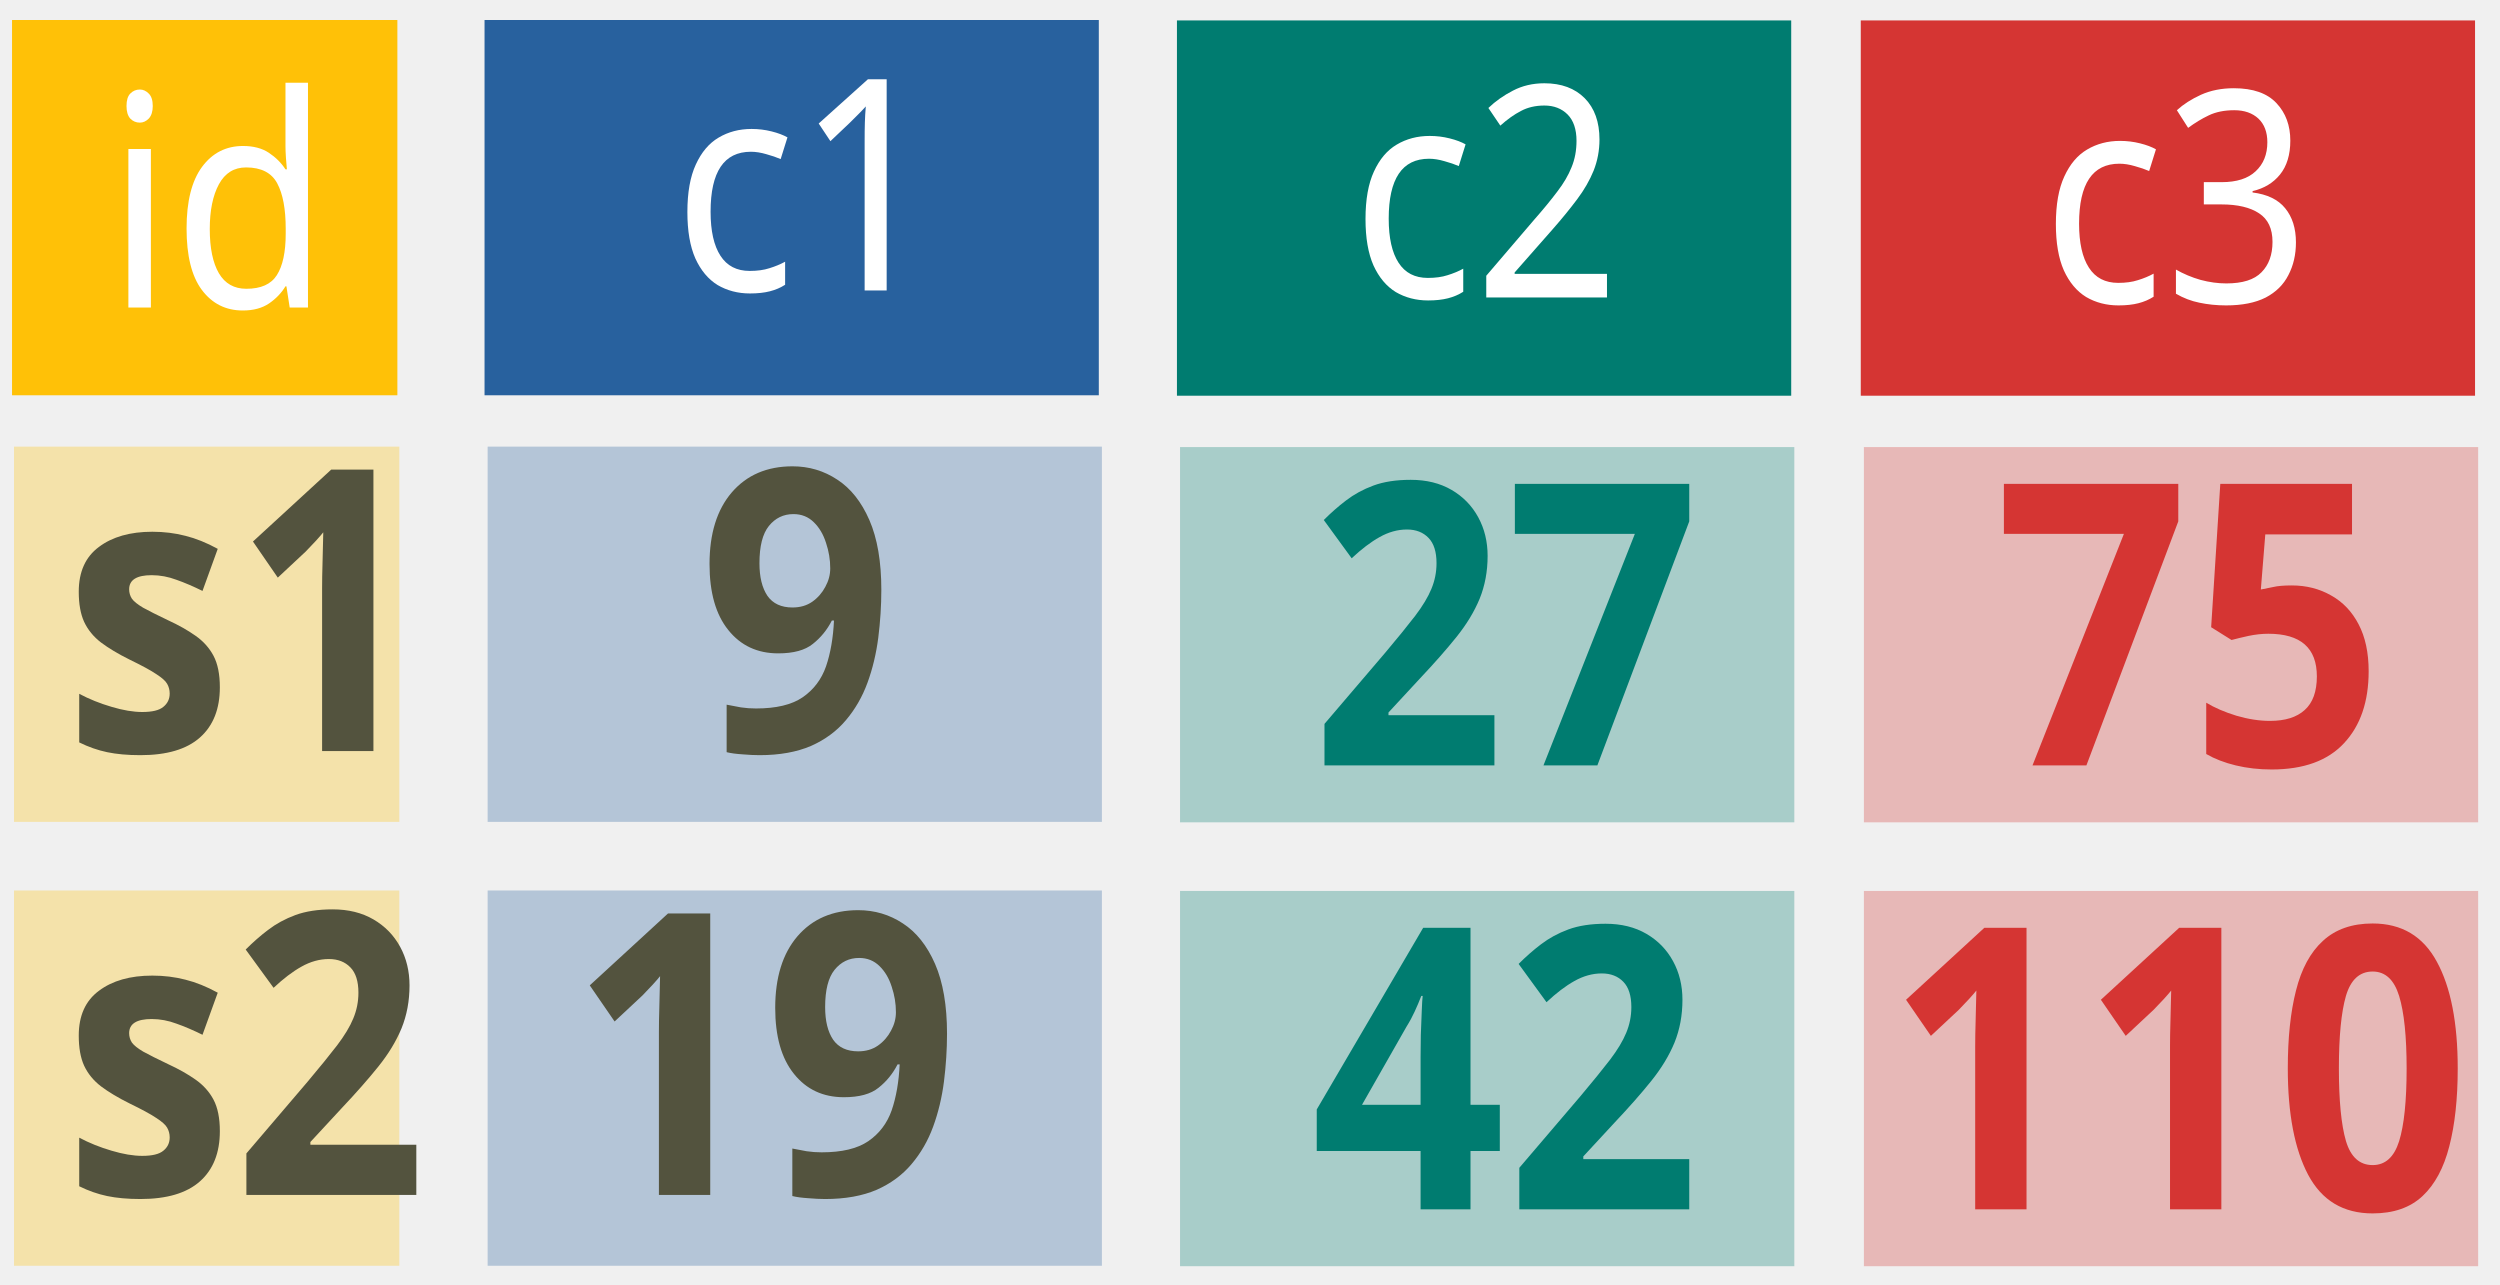
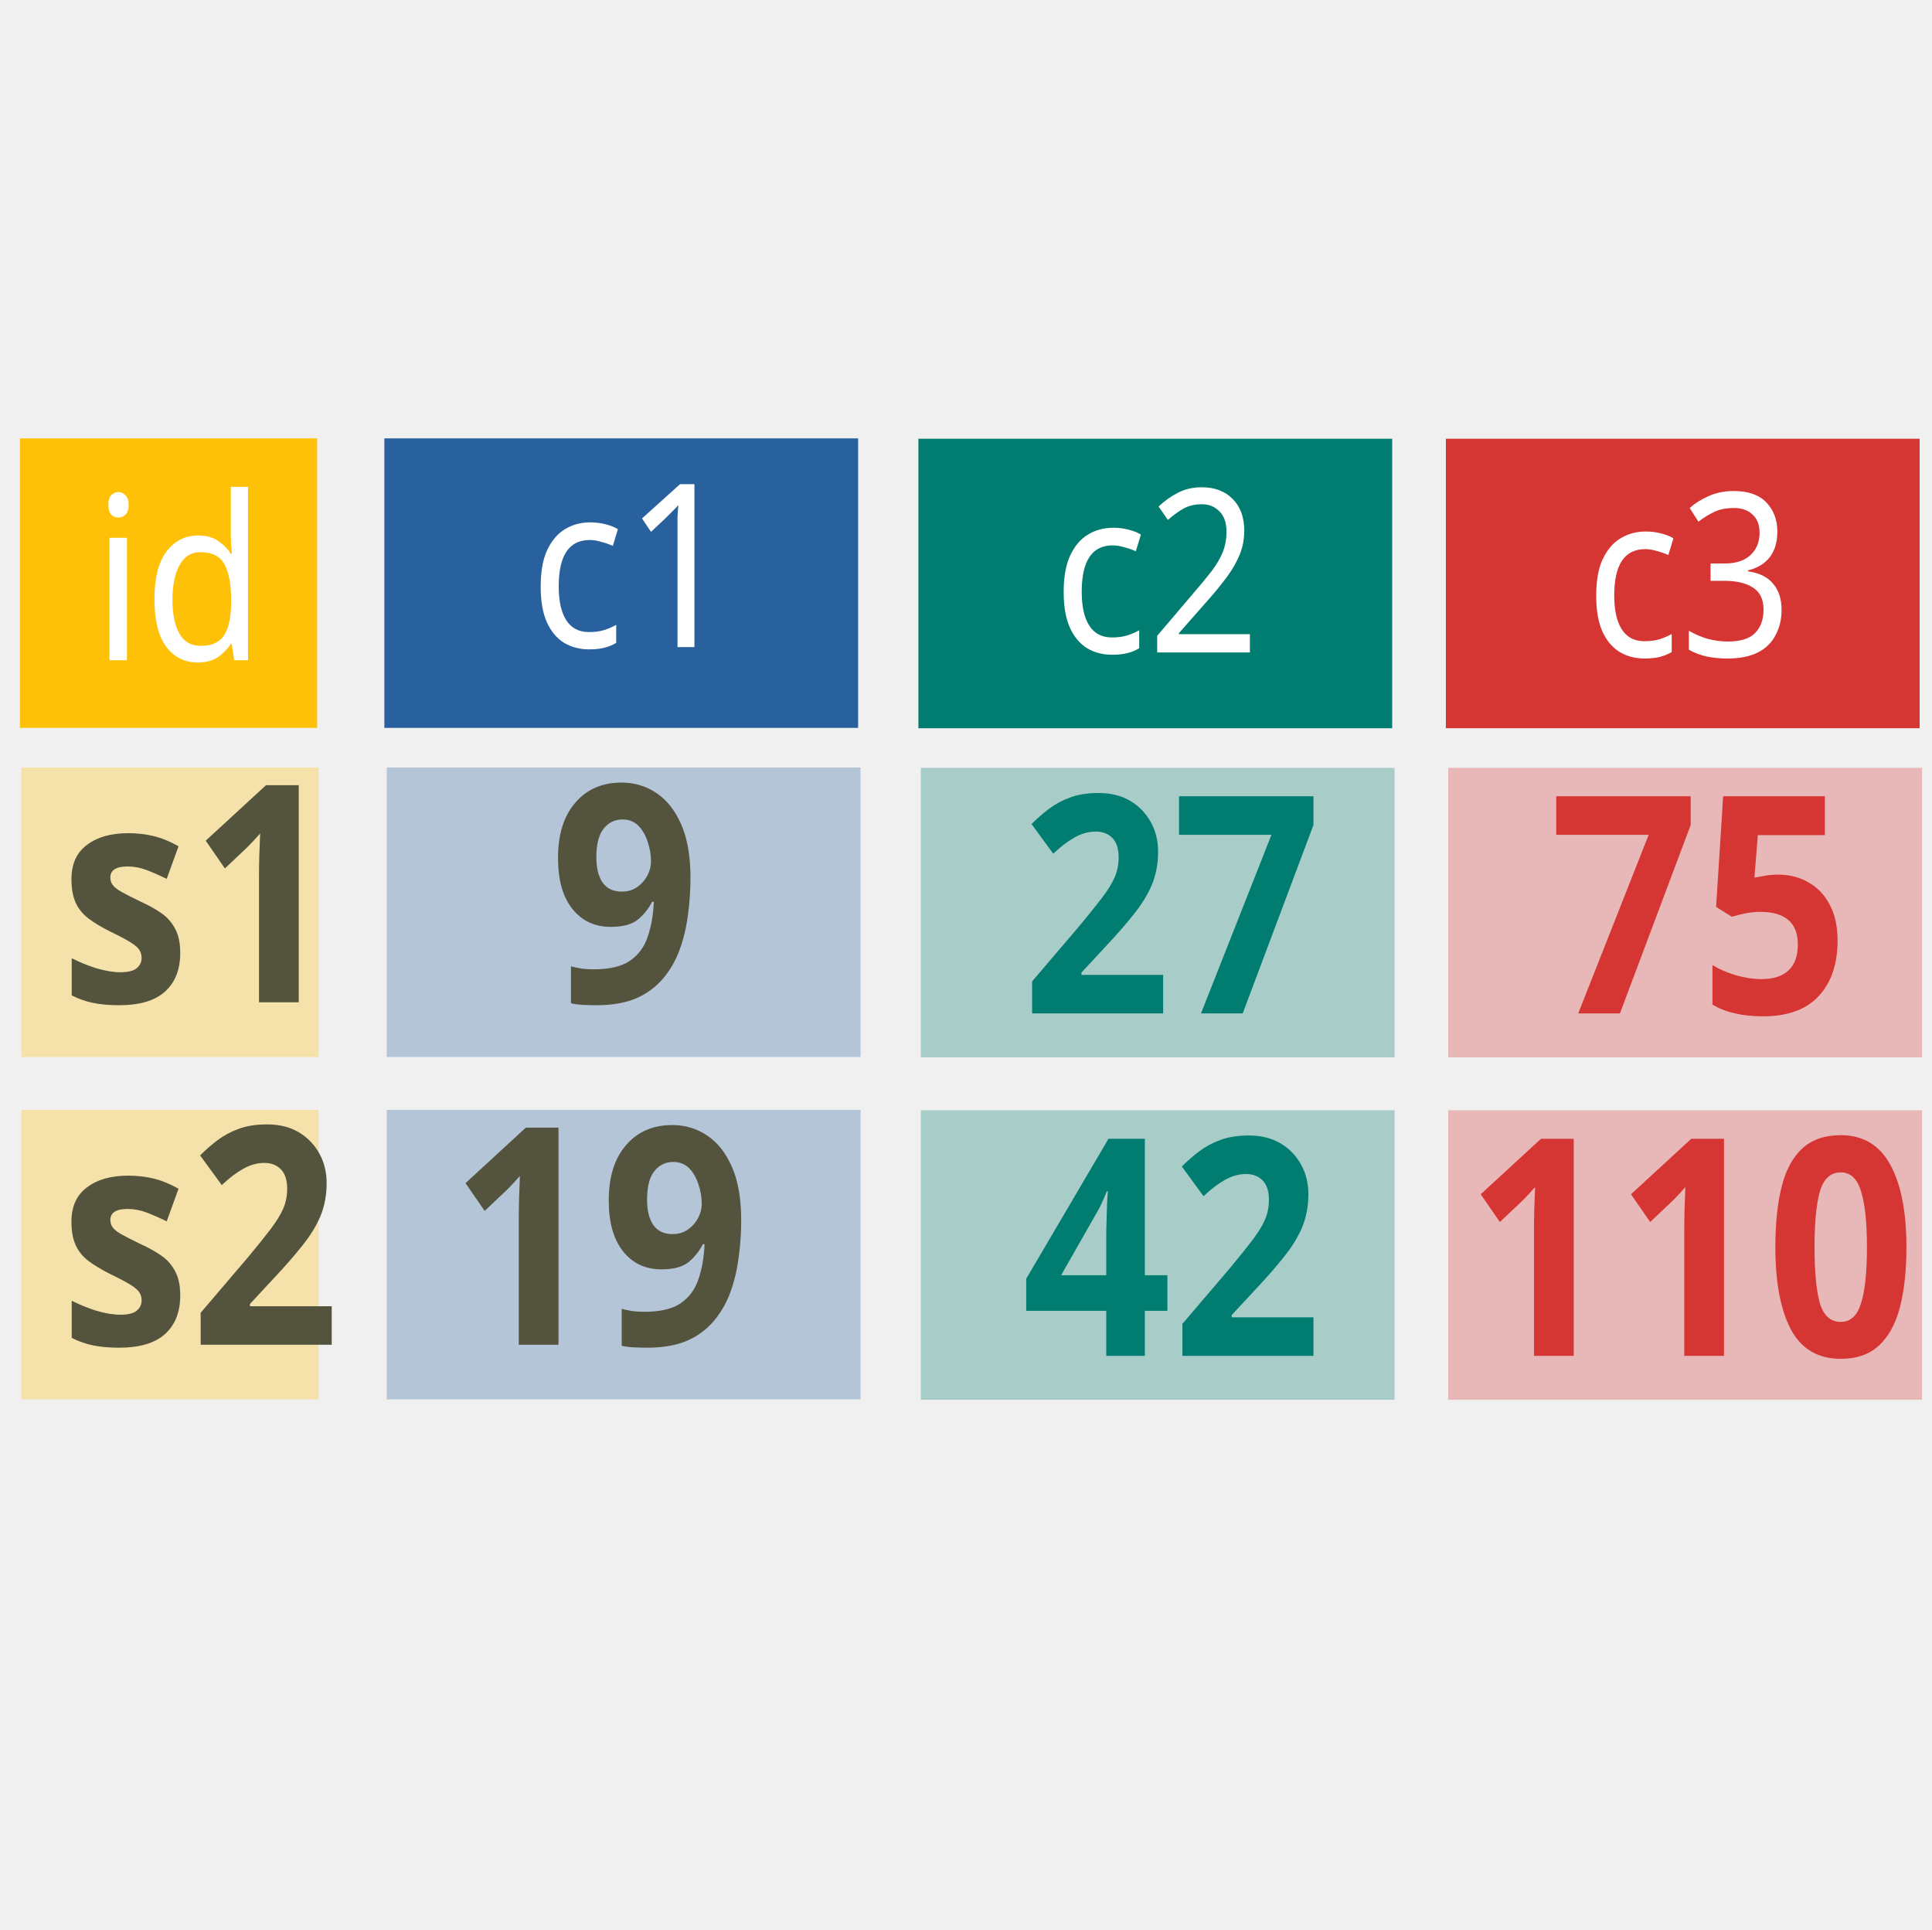
- <svg xmlns="http://www.w3.org/2000/svg" width="154.859" height="79.559" viewBox="0 0 154.859 79.559" fill="none" version="1.1" id="svg50">
+ <svg xmlns="http://www.w3.org/2000/svg" width="99.528" height="99.408" viewBox="0 0 99.528 99.408" fill="none" version="1.1" id="svg50">
  <defs id="defs54" />
-   <rect style="fill:#28619e;fill-opacity:1;stroke-width:1.546;stroke-opacity:0.446" id="rect17319" width="38.05" height="23.246" x="30.014" y="1.239" />
-   <rect style="fill:#007c70;fill-opacity:1;stroke-width:1.546;stroke-opacity:0.446" id="rect17319-1" width="38.05" height="23.246" x="72.904" y="1.266" />
-   <text xml:space="preserve" style="font-size:22.709px;font-family:'Myriad Pro';-inkscape-font-specification:'Myriad Pro, Normal';fill:#ffffff;fill-opacity:0.454;stroke-width:1.546;stroke-opacity:0.446" x="44.887" y="16.72" id="text1368" transform="scale(0.9291792,1.076219)">
-     <tspan id="tspan1366" x="44.887" y="16.72" style="font-style:normal;font-variant:normal;font-weight:normal;font-stretch:normal;font-size:17.032px;font-family:'Myriad Pro';-inkscape-font-specification:'Myriad Pro, Normal';font-variant-ligatures:normal;font-variant-caps:normal;font-variant-numeric:normal;font-variant-east-asian:normal;fill:#ffffff;fill-opacity:1;stroke-width:1.546">c1</tspan>
+   <rect style="fill:#28619e;fill-opacity:1;stroke-width:0.991;stroke-opacity:0.446" id="rect17319" width="24.407" height="14.911" x="19.8" y="22.58" />
+   <rect style="fill:#007c70;fill-opacity:1;stroke-width:0.991;stroke-opacity:0.446" id="rect17319-1" width="24.407" height="14.911" x="47.312" y="22.598" />
+   <text xml:space="preserve" style="font-size:14.567px;font-family:'Myriad Pro';-inkscape-font-specification:'Myriad Pro, Normal';fill:#ffffff;fill-opacity:0.454;stroke-width:0.991;stroke-opacity:0.446" x="29.383" y="30.968" id="text1368" transform="scale(0.9291792,1.076219)">
+     <tspan id="tspan1366" x="29.383" y="30.968" style="font-style:normal;font-variant:normal;font-weight:normal;font-stretch:normal;font-size:10.925px;font-family:'Myriad Pro';-inkscape-font-specification:'Myriad Pro, Normal';font-variant-ligatures:normal;font-variant-caps:normal;font-variant-numeric:normal;font-variant-east-asian:normal;fill:#ffffff;fill-opacity:1;stroke-width:0.991">c1</tspan>
  </text>
-   <text xml:space="preserve" style="font-size:22.709px;font-family:'Myriad Pro';-inkscape-font-specification:'Myriad Pro, Normal';fill:#ffffff;fill-opacity:0.454;stroke-width:1.546;stroke-opacity:0.446" x="90.093" y="17.122" id="text1372" transform="scale(0.9291792,1.076219)">
-     <tspan id="tspan1370" x="90.093" y="17.122" style="font-style:normal;font-variant:normal;font-weight:normal;font-stretch:normal;font-size:17.032px;font-family:'Myriad Pro';-inkscape-font-specification:'Myriad Pro, Normal';font-variant-ligatures:normal;font-variant-caps:normal;font-variant-numeric:normal;font-variant-east-asian:normal;fill:#ffffff;fill-opacity:1;stroke-width:1.546">c2</tspan>
+   <text xml:space="preserve" style="font-size:14.567px;font-family:'Myriad Pro';-inkscape-font-specification:'Myriad Pro, Normal';fill:#ffffff;fill-opacity:0.454;stroke-width:0.991;stroke-opacity:0.446" x="58.38" y="31.226" id="text1372" transform="scale(0.9291792,1.076219)">
+     <tspan id="tspan1370" x="58.38" y="31.226" style="font-style:normal;font-variant:normal;font-weight:normal;font-stretch:normal;font-size:10.925px;font-family:'Myriad Pro';-inkscape-font-specification:'Myriad Pro, Normal';font-variant-ligatures:normal;font-variant-caps:normal;font-variant-numeric:normal;font-variant-east-asian:normal;fill:#ffffff;fill-opacity:1;stroke-width:0.991">c2</tspan>
  </text>
-   <rect style="opacity:0.3;fill:#28619e;fill-opacity:1;stroke-width:1.546;stroke-opacity:0.446" id="rect19149" width="38.05" height="23.246" x="30.206" y="27.665" />
-   <rect style="opacity:0.3;fill:#007c70;fill-opacity:1;stroke-width:1.546;stroke-opacity:0.446" id="rect19151" width="38.05" height="23.246" x="73.096" y="27.693" />
-   <rect style="opacity:0.3;fill:#28619e;fill-opacity:1;stroke-width:1.546;stroke-opacity:0.446" id="rect19153" width="38.05" height="23.246" x="30.206" y="55.16" />
-   <rect style="opacity:0.3;fill:#007c70;fill-opacity:1;stroke-width:1.546;stroke-opacity:0.446" id="rect19155" width="38.05" height="23.246" x="73.096" y="55.188" />
-   <text xml:space="preserve" style="font-style:normal;font-variant:normal;font-weight:600;font-stretch:normal;font-size:22.709px;font-family:'Myriad Pro';-inkscape-font-specification:'Myriad Pro, Semi-Bold';font-variant-ligatures:normal;font-variant-caps:normal;font-variant-numeric:normal;font-variant-east-asian:normal;fill:#53533e;fill-opacity:0.454;stroke-width:1.546;stroke-opacity:0.446" x="46.583" y="43.229" id="text1384" transform="scale(0.9291792,1.076219)">
-     <tspan id="tspan1382" x="46.583" y="43.229" style="font-style:normal;font-variant:normal;font-weight:600;font-stretch:normal;font-size:22.709px;font-family:'Myriad Pro';-inkscape-font-specification:'Myriad Pro, Semi-Bold';font-variant-ligatures:normal;font-variant-caps:normal;font-variant-numeric:normal;font-variant-east-asian:normal;fill:#53533e;fill-opacity:1;stroke-width:1.546">9</tspan>
+   <rect style="opacity:0.3;fill:#28619e;fill-opacity:1;stroke-width:0.991;stroke-opacity:0.446" id="rect19149" width="24.407" height="14.911" x="19.924" y="39.532" />
+   <rect style="opacity:0.3;fill:#007c70;fill-opacity:1;stroke-width:0.991;stroke-opacity:0.446" id="rect19151" width="24.407" height="14.911" x="47.436" y="39.549" />
+   <rect style="opacity:0.3;fill:#28619e;fill-opacity:1;stroke-width:0.991;stroke-opacity:0.446" id="rect19153" width="24.407" height="14.911" x="19.924" y="57.168" />
+   <rect style="opacity:0.3;fill:#007c70;fill-opacity:1;stroke-width:0.991;stroke-opacity:0.446" id="rect19155" width="24.407" height="14.911" x="47.436" y="57.186" />
+   <text xml:space="preserve" style="font-style:normal;font-variant:normal;font-weight:600;font-stretch:normal;font-size:14.567px;font-family:'Myriad Pro';-inkscape-font-specification:'Myriad Pro, Semi-Bold';font-variant-ligatures:normal;font-variant-caps:normal;font-variant-numeric:normal;font-variant-east-asian:normal;fill:#53533e;fill-opacity:0.454;stroke-width:0.991;stroke-opacity:0.446" x="30.47" y="47.972" id="text1384" transform="scale(0.9291792,1.076219)">
+     <tspan id="tspan1382" x="30.47" y="47.972" style="font-style:normal;font-variant:normal;font-weight:600;font-stretch:normal;font-size:14.567px;font-family:'Myriad Pro';-inkscape-font-specification:'Myriad Pro, Semi-Bold';font-variant-ligatures:normal;font-variant-caps:normal;font-variant-numeric:normal;font-variant-east-asian:normal;fill:#53533e;fill-opacity:1;stroke-width:0.991">9</tspan>
  </text>
-   <text xml:space="preserve" style="font-style:normal;font-variant:normal;font-weight:600;font-stretch:normal;font-size:22.709px;font-family:'Myriad Pro';-inkscape-font-specification:'Myriad Pro, Semi-Bold';font-variant-ligatures:normal;font-variant-caps:normal;font-variant-numeric:normal;font-variant-east-asian:normal;fill:#53533e;fill-opacity:0.454;stroke-width:1.546;stroke-opacity:0.446" x="37.973" y="68.776" id="text1388" transform="scale(0.9291792,1.076219)">
-     <tspan id="tspan1386" x="37.973" y="68.776" style="font-style:normal;font-variant:normal;font-weight:600;font-stretch:normal;font-size:22.709px;font-family:'Myriad Pro';-inkscape-font-specification:'Myriad Pro, Semi-Bold';font-variant-ligatures:normal;font-variant-caps:normal;font-variant-numeric:normal;font-variant-east-asian:normal;fill:#53533e;fill-opacity:1;stroke-width:1.546">19</tspan>
+   <text xml:space="preserve" style="font-style:normal;font-variant:normal;font-weight:600;font-stretch:normal;font-size:14.567px;font-family:'Myriad Pro';-inkscape-font-specification:'Myriad Pro, Semi-Bold';font-variant-ligatures:normal;font-variant-caps:normal;font-variant-numeric:normal;font-variant-east-asian:normal;fill:#53533e;fill-opacity:0.454;stroke-width:0.991;stroke-opacity:0.446" x="24.948" y="64.359" id="text1388" transform="scale(0.9291792,1.076219)">
+     <tspan id="tspan1386" x="24.948" y="64.359" style="font-style:normal;font-variant:normal;font-weight:600;font-stretch:normal;font-size:14.567px;font-family:'Myriad Pro';-inkscape-font-specification:'Myriad Pro, Semi-Bold';font-variant-ligatures:normal;font-variant-caps:normal;font-variant-numeric:normal;font-variant-east-asian:normal;fill:#53533e;fill-opacity:1;stroke-width:0.991">19</tspan>
  </text>
-   <text xml:space="preserve" style="font-style:normal;font-variant:normal;font-weight:600;font-stretch:normal;font-size:22.709px;font-family:'Myriad Pro';-inkscape-font-specification:'Myriad Pro, Semi-Bold';font-variant-ligatures:normal;font-variant-caps:normal;font-variant-numeric:normal;font-variant-east-asian:normal;fill:#007c70;fill-opacity:1;stroke-width:1.546;stroke-dasharray:none;stroke-opacity:0.446" x="87.391" y="44.055" id="text1392" transform="scale(0.9291792,1.076219)">
-     <tspan id="tspan1390" x="87.391" y="44.055" style="font-style:normal;font-variant:normal;font-weight:600;font-stretch:normal;font-size:22.709px;font-family:'Myriad Pro';-inkscape-font-specification:'Myriad Pro, Semi-Bold';font-variant-ligatures:normal;font-variant-caps:normal;font-variant-numeric:normal;font-variant-east-asian:normal;fill:#007c70;fill-opacity:1;stroke-width:1.546;stroke-dasharray:none">27</tspan>
+   <text xml:space="preserve" style="font-style:normal;font-variant:normal;font-weight:600;font-stretch:normal;font-size:14.567px;font-family:'Myriad Pro';-inkscape-font-specification:'Myriad Pro, Semi-Bold';font-variant-ligatures:normal;font-variant-caps:normal;font-variant-numeric:normal;font-variant-east-asian:normal;fill:#007c70;fill-opacity:1;stroke-width:0.991;stroke-dasharray:none;stroke-opacity:0.446" x="56.646" y="48.502" id="text1392" transform="scale(0.9291792,1.076219)">
+     <tspan id="tspan1390" x="56.646" y="48.502" style="font-style:normal;font-variant:normal;font-weight:600;font-stretch:normal;font-size:14.567px;font-family:'Myriad Pro';-inkscape-font-specification:'Myriad Pro, Semi-Bold';font-variant-ligatures:normal;font-variant-caps:normal;font-variant-numeric:normal;font-variant-east-asian:normal;fill:#007c70;fill-opacity:1;stroke-width:0.991;stroke-dasharray:none">27</tspan>
  </text>
-   <text xml:space="preserve" style="font-style:normal;font-variant:normal;font-weight:600;font-stretch:normal;font-size:22.709px;font-family:'Myriad Pro';-inkscape-font-specification:'Myriad Pro, Semi-Bold';font-variant-ligatures:normal;font-variant-caps:normal;font-variant-numeric:normal;font-variant-east-asian:normal;fill:#007c70;fill-opacity:1;stroke-width:1.546;stroke-dasharray:none;stroke-opacity:0.446" x="87.391" y="69.603" id="text1396" transform="scale(0.9291792,1.076219)">
-     <tspan id="tspan1394" x="87.391" y="69.603" style="font-style:normal;font-variant:normal;font-weight:600;font-stretch:normal;font-size:22.709px;font-family:'Myriad Pro';-inkscape-font-specification:'Myriad Pro, Semi-Bold';font-variant-ligatures:normal;font-variant-caps:normal;font-variant-numeric:normal;font-variant-east-asian:normal;fill:#007c70;fill-opacity:1;stroke-width:1.546;stroke-dasharray:none">42</tspan>
+   <text xml:space="preserve" style="font-style:normal;font-variant:normal;font-weight:600;font-stretch:normal;font-size:14.567px;font-family:'Myriad Pro';-inkscape-font-specification:'Myriad Pro, Semi-Bold';font-variant-ligatures:normal;font-variant-caps:normal;font-variant-numeric:normal;font-variant-east-asian:normal;fill:#007c70;fill-opacity:1;stroke-width:0.991;stroke-dasharray:none;stroke-opacity:0.446" x="56.646" y="64.89" id="text1396" transform="scale(0.9291792,1.076219)">
+     <tspan id="tspan1394" x="56.646" y="64.89" style="font-style:normal;font-variant:normal;font-weight:600;font-stretch:normal;font-size:14.567px;font-family:'Myriad Pro';-inkscape-font-specification:'Myriad Pro, Semi-Bold';font-variant-ligatures:normal;font-variant-caps:normal;font-variant-numeric:normal;font-variant-east-asian:normal;fill:#007c70;fill-opacity:1;stroke-width:0.991;stroke-dasharray:none">42</tspan>
  </text>
-   <rect style="fill:#ffc107;fill-opacity:1;stroke-width:1.224;stroke-opacity:0.446" id="rect19251" width="23.869" height="23.246" x="0.746" y="1.239" />
-   <text xml:space="preserve" style="font-size:22.709px;font-family:'Myriad Pro';-inkscape-font-specification:'Myriad Pro, Normal';fill:#ffffff;fill-opacity:0.454;stroke-width:1.546;stroke-opacity:0.446" x="7.106" y="17.699" id="text19255" transform="scale(0.9291792,1.076219)">
-     <tspan id="tspan19253" x="7.106" y="17.699" style="font-style:normal;font-variant:normal;font-weight:normal;font-stretch:normal;font-size:17.032px;font-family:'Myriad Pro';-inkscape-font-specification:'Myriad Pro, Normal';font-variant-ligatures:normal;font-variant-caps:normal;font-variant-numeric:normal;font-variant-east-asian:normal;fill:#ffffff;fill-opacity:1;stroke-width:1.546">id</tspan>
+   <rect style="fill:#ffc107;fill-opacity:1;stroke-width:0.785;stroke-opacity:0.446" id="rect19251" width="15.311" height="14.911" x="1.027" y="22.58" />
+   <text xml:space="preserve" style="font-size:14.567px;font-family:'Myriad Pro';-inkscape-font-specification:'Myriad Pro, Normal';fill:#ffffff;fill-opacity:0.454;stroke-width:0.991;stroke-opacity:0.446" x="5.148" y="31.596" id="text19255" transform="scale(0.9291792,1.076219)">
+     <tspan id="tspan19253" x="5.148" y="31.596" style="font-style:normal;font-variant:normal;font-weight:normal;font-stretch:normal;font-size:10.925px;font-family:'Myriad Pro';-inkscape-font-specification:'Myriad Pro, Normal';font-variant-ligatures:normal;font-variant-caps:normal;font-variant-numeric:normal;font-variant-east-asian:normal;fill:#ffffff;fill-opacity:1;stroke-width:0.991">id</tspan>
  </text>
-   <rect style="opacity:0.3;fill:#ffc107;fill-opacity:1;stroke-width:1.224;stroke-opacity:0.446" id="rect19257" width="23.869" height="23.246" x="0.867" y="27.665" />
-   <rect style="opacity:0.3;fill:#ffc107;fill-opacity:1;stroke-width:1.224;stroke-opacity:0.446" id="rect19259" width="23.869" height="23.246" x="0.867" y="55.16" />
-   <text xml:space="preserve" style="font-style:normal;font-variant:normal;font-weight:600;font-stretch:normal;font-size:22.709px;font-family:'Myriad Pro';-inkscape-font-specification:'Myriad Pro, Semi-Bold';font-variant-ligatures:normal;font-variant-caps:normal;font-variant-numeric:normal;font-variant-east-asian:normal;fill:#53533e;fill-opacity:0.454;stroke-width:1.546;stroke-opacity:0.446" x="4.235" y="43.229" id="text19263" transform="scale(0.9291792,1.076219)">
-     <tspan id="tspan19261" x="4.235" y="43.229" style="font-style:normal;font-variant:normal;font-weight:600;font-stretch:normal;font-size:22.709px;font-family:'Myriad Pro';-inkscape-font-specification:'Myriad Pro, Semi-Bold';font-variant-ligatures:normal;font-variant-caps:normal;font-variant-numeric:normal;font-variant-east-asian:normal;fill:#53533e;fill-opacity:1;stroke-width:1.546">s1</tspan>
+   <rect style="opacity:0.3;fill:#ffc107;fill-opacity:1;stroke-width:0.785;stroke-opacity:0.446" id="rect19257" width="15.311" height="14.911" x="1.104" y="39.532" />
+   <rect style="opacity:0.3;fill:#ffc107;fill-opacity:1;stroke-width:0.785;stroke-opacity:0.446" id="rect19259" width="15.311" height="14.911" x="1.104" y="57.168" />
+   <text xml:space="preserve" style="font-style:normal;font-variant:normal;font-weight:600;font-stretch:normal;font-size:14.567px;font-family:'Myriad Pro';-inkscape-font-specification:'Myriad Pro, Semi-Bold';font-variant-ligatures:normal;font-variant-caps:normal;font-variant-numeric:normal;font-variant-east-asian:normal;fill:#53533e;fill-opacity:0.454;stroke-width:0.991;stroke-opacity:0.446" x="3.306" y="47.972" id="text19263" transform="scale(0.9291792,1.076219)">
+     <tspan id="tspan19261" x="3.306" y="47.972" style="font-style:normal;font-variant:normal;font-weight:600;font-stretch:normal;font-size:14.567px;font-family:'Myriad Pro';-inkscape-font-specification:'Myriad Pro, Semi-Bold';font-variant-ligatures:normal;font-variant-caps:normal;font-variant-numeric:normal;font-variant-east-asian:normal;fill:#53533e;fill-opacity:1;stroke-width:0.991">s1</tspan>
  </text>
-   <text xml:space="preserve" style="font-style:normal;font-variant:normal;font-weight:600;font-stretch:normal;font-size:22.709px;font-family:'Myriad Pro';-inkscape-font-specification:'Myriad Pro, Semi-Bold';font-variant-ligatures:normal;font-variant-caps:normal;font-variant-numeric:normal;font-variant-east-asian:normal;fill:#53533e;fill-opacity:0.454;stroke-width:1.546;stroke-opacity:0.446" x="4.235" y="68.776" id="text19267" transform="scale(0.9291792,1.076219)">
-     <tspan id="tspan19265" x="4.235" y="68.776" style="font-style:normal;font-variant:normal;font-weight:600;font-stretch:normal;font-size:22.709px;font-family:'Myriad Pro';-inkscape-font-specification:'Myriad Pro, Semi-Bold';font-variant-ligatures:normal;font-variant-caps:normal;font-variant-numeric:normal;font-variant-east-asian:normal;fill:#53533e;fill-opacity:1;stroke-width:1.546">s2</tspan>
+   <text xml:space="preserve" style="font-style:normal;font-variant:normal;font-weight:600;font-stretch:normal;font-size:14.567px;font-family:'Myriad Pro';-inkscape-font-specification:'Myriad Pro, Semi-Bold';font-variant-ligatures:normal;font-variant-caps:normal;font-variant-numeric:normal;font-variant-east-asian:normal;fill:#53533e;fill-opacity:0.454;stroke-width:0.991;stroke-opacity:0.446" x="3.306" y="64.359" id="text19267" transform="scale(0.9291792,1.076219)">
+     <tspan id="tspan19265" x="3.306" y="64.359" style="font-style:normal;font-variant:normal;font-weight:600;font-stretch:normal;font-size:14.567px;font-family:'Myriad Pro';-inkscape-font-specification:'Myriad Pro, Semi-Bold';font-variant-ligatures:normal;font-variant-caps:normal;font-variant-numeric:normal;font-variant-east-asian:normal;fill:#53533e;fill-opacity:1;stroke-width:0.991">s2</tspan>
  </text>
-   <rect style="fill:#d53533;fill-opacity:1;stroke-width:1.546;stroke-opacity:0.446" id="rect23470" width="38.05" height="23.246" x="115.263" y="1.266" />
-   <text xml:space="preserve" style="font-size:22.709px;font-family:'Myriad Pro';-inkscape-font-specification:'Myriad Pro, Normal';fill:#ffffff;fill-opacity:0.454;stroke-width:1.546;stroke-opacity:0.446" x="136.116" y="17.405" id="text23474" transform="scale(0.9291792,1.076219)">
-     <tspan id="tspan23472" x="136.116" y="17.405" style="font-style:normal;font-variant:normal;font-weight:normal;font-stretch:normal;font-size:17.032px;font-family:'Myriad Pro';-inkscape-font-specification:'Myriad Pro, Normal';font-variant-ligatures:normal;font-variant-caps:normal;font-variant-numeric:normal;font-variant-east-asian:normal;fill:#ffffff;fill-opacity:1;stroke-width:1.546">c3</tspan>
+   <rect style="fill:#d53533;fill-opacity:1;stroke-width:0.991;stroke-opacity:0.446" id="rect23470" width="24.407" height="14.911" x="74.484" y="22.598" />
+   <text xml:space="preserve" style="font-size:14.567px;font-family:'Myriad Pro';-inkscape-font-specification:'Myriad Pro, Normal';fill:#ffffff;fill-opacity:0.454;stroke-width:0.991;stroke-opacity:0.446" x="87.901" y="31.407" id="text23474" transform="scale(0.9291792,1.076219)">
+     <tspan id="tspan23472" x="87.901" y="31.407" style="font-style:normal;font-variant:normal;font-weight:normal;font-stretch:normal;font-size:10.925px;font-family:'Myriad Pro';-inkscape-font-specification:'Myriad Pro, Normal';font-variant-ligatures:normal;font-variant-caps:normal;font-variant-numeric:normal;font-variant-east-asian:normal;fill:#ffffff;fill-opacity:1;stroke-width:0.991">c3</tspan>
  </text>
-   <rect style="opacity:0.3;fill:#d53533;fill-opacity:1;stroke-width:1.546;stroke-opacity:0.446" id="rect23476" width="38.05" height="23.246" x="115.456" y="27.693" />
-   <rect style="opacity:0.3;fill:#d53533;fill-opacity:1;stroke-width:1.546;stroke-opacity:0.446" id="rect23478" width="38.05" height="23.246" x="115.456" y="55.188" />
-   <text xml:space="preserve" style="font-style:normal;font-variant:normal;font-weight:600;font-stretch:normal;font-size:22.709px;font-family:'Myriad Pro';-inkscape-font-specification:'Myriad Pro, Semi-Bold';font-variant-ligatures:normal;font-variant-caps:normal;font-variant-numeric:normal;font-variant-east-asian:normal;fill:#d53533;fill-opacity:1;stroke-width:1.546;stroke-dasharray:none;stroke-opacity:0.446" x="132.979" y="44.055" id="text23482" transform="scale(0.9291792,1.076219)">
-     <tspan id="tspan23480" x="132.979" y="44.055" style="font-style:normal;font-variant:normal;font-weight:600;font-stretch:normal;font-size:22.709px;font-family:'Myriad Pro';-inkscape-font-specification:'Myriad Pro, Semi-Bold';font-variant-ligatures:normal;font-variant-caps:normal;font-variant-numeric:normal;font-variant-east-asian:normal;fill:#d53533;fill-opacity:1;stroke-width:1.546;stroke-dasharray:none">75</tspan>
+   <rect style="opacity:0.3;fill:#d53533;fill-opacity:1;stroke-width:0.991;stroke-opacity:0.446" id="rect23476" width="24.407" height="14.911" x="74.607" y="39.549" />
+   <rect style="opacity:0.3;fill:#d53533;fill-opacity:1;stroke-width:0.991;stroke-opacity:0.446" id="rect23478" width="24.407" height="14.911" x="74.607" y="57.186" />
+   <text xml:space="preserve" style="font-style:normal;font-variant:normal;font-weight:600;font-stretch:normal;font-size:14.567px;font-family:'Myriad Pro';-inkscape-font-specification:'Myriad Pro, Semi-Bold';font-variant-ligatures:normal;font-variant-caps:normal;font-variant-numeric:normal;font-variant-east-asian:normal;fill:#d53533;fill-opacity:1;stroke-width:0.991;stroke-dasharray:none;stroke-opacity:0.446" x="85.889" y="48.502" id="text23482" transform="scale(0.9291792,1.076219)">
+     <tspan id="tspan23480" x="85.889" y="48.502" style="font-style:normal;font-variant:normal;font-weight:600;font-stretch:normal;font-size:14.567px;font-family:'Myriad Pro';-inkscape-font-specification:'Myriad Pro, Semi-Bold';font-variant-ligatures:normal;font-variant-caps:normal;font-variant-numeric:normal;font-variant-east-asian:normal;fill:#d53533;fill-opacity:1;stroke-width:0.991;stroke-dasharray:none">75</tspan>
  </text>
-   <text xml:space="preserve" style="font-style:normal;font-variant:normal;font-weight:600;font-stretch:normal;font-size:22.709px;font-family:'Myriad Pro';-inkscape-font-specification:'Myriad Pro, Semi-Bold';font-variant-ligatures:normal;font-variant-caps:normal;font-variant-numeric:normal;font-variant-east-asian:normal;fill:#d53533;fill-opacity:1;stroke-width:1.546;stroke-dasharray:none;stroke-opacity:0.446" x="125.722" y="69.603" id="text23486" transform="scale(0.9291792,1.076219)">
-     <tspan id="tspan23484" x="125.722" y="69.603" style="font-style:normal;font-variant:normal;font-weight:600;font-stretch:normal;font-size:22.709px;font-family:'Myriad Pro';-inkscape-font-specification:'Myriad Pro, Semi-Bold';font-variant-ligatures:normal;font-variant-caps:normal;font-variant-numeric:normal;font-variant-east-asian:normal;fill:#d53533;fill-opacity:1;stroke-width:1.546;stroke-dasharray:none">110</tspan>
+   <text xml:space="preserve" style="font-style:normal;font-variant:normal;font-weight:600;font-stretch:normal;font-size:14.567px;font-family:'Myriad Pro';-inkscape-font-specification:'Myriad Pro, Semi-Bold';font-variant-ligatures:normal;font-variant-caps:normal;font-variant-numeric:normal;font-variant-east-asian:normal;fill:#d53533;fill-opacity:1;stroke-width:0.991;stroke-dasharray:none;stroke-opacity:0.446" x="81.234" y="64.89" id="text23486" transform="scale(0.9291792,1.076219)">
+     <tspan id="tspan23484" x="81.234" y="64.89" style="font-style:normal;font-variant:normal;font-weight:600;font-stretch:normal;font-size:14.567px;font-family:'Myriad Pro';-inkscape-font-specification:'Myriad Pro, Semi-Bold';font-variant-ligatures:normal;font-variant-caps:normal;font-variant-numeric:normal;font-variant-east-asian:normal;fill:#d53533;fill-opacity:1;stroke-width:0.991;stroke-dasharray:none">110</tspan>
  </text>
</svg>
